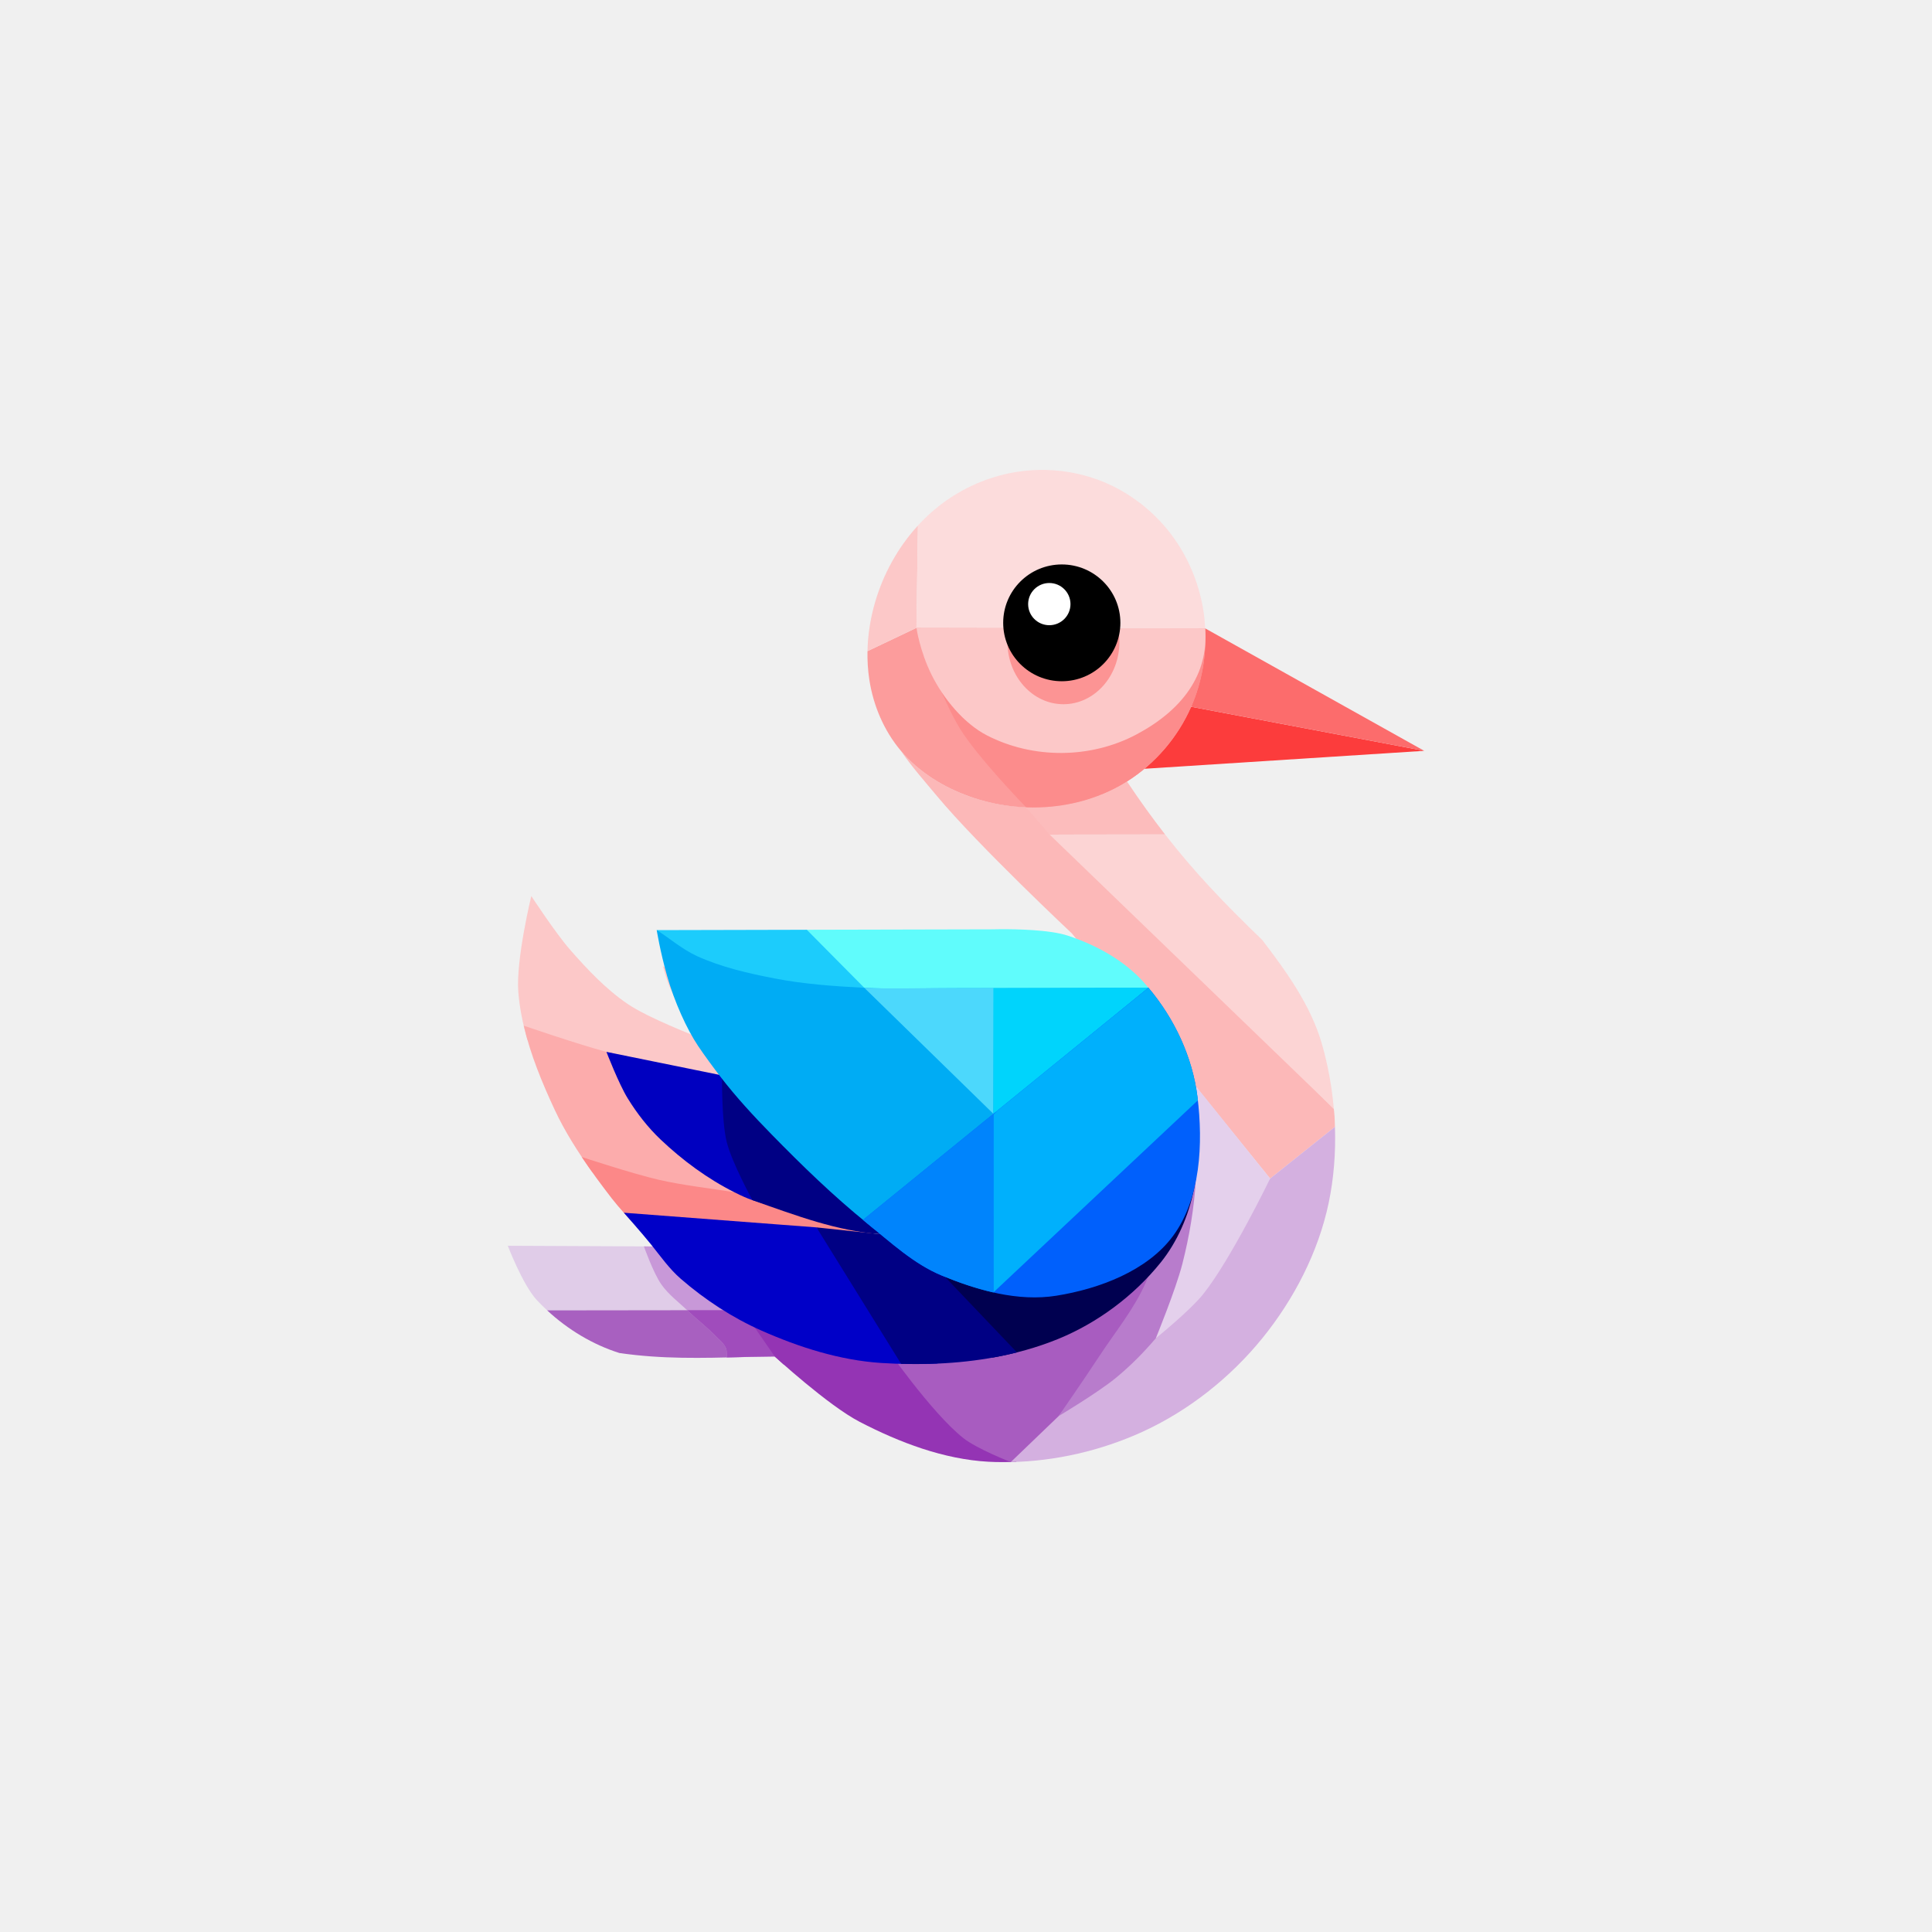
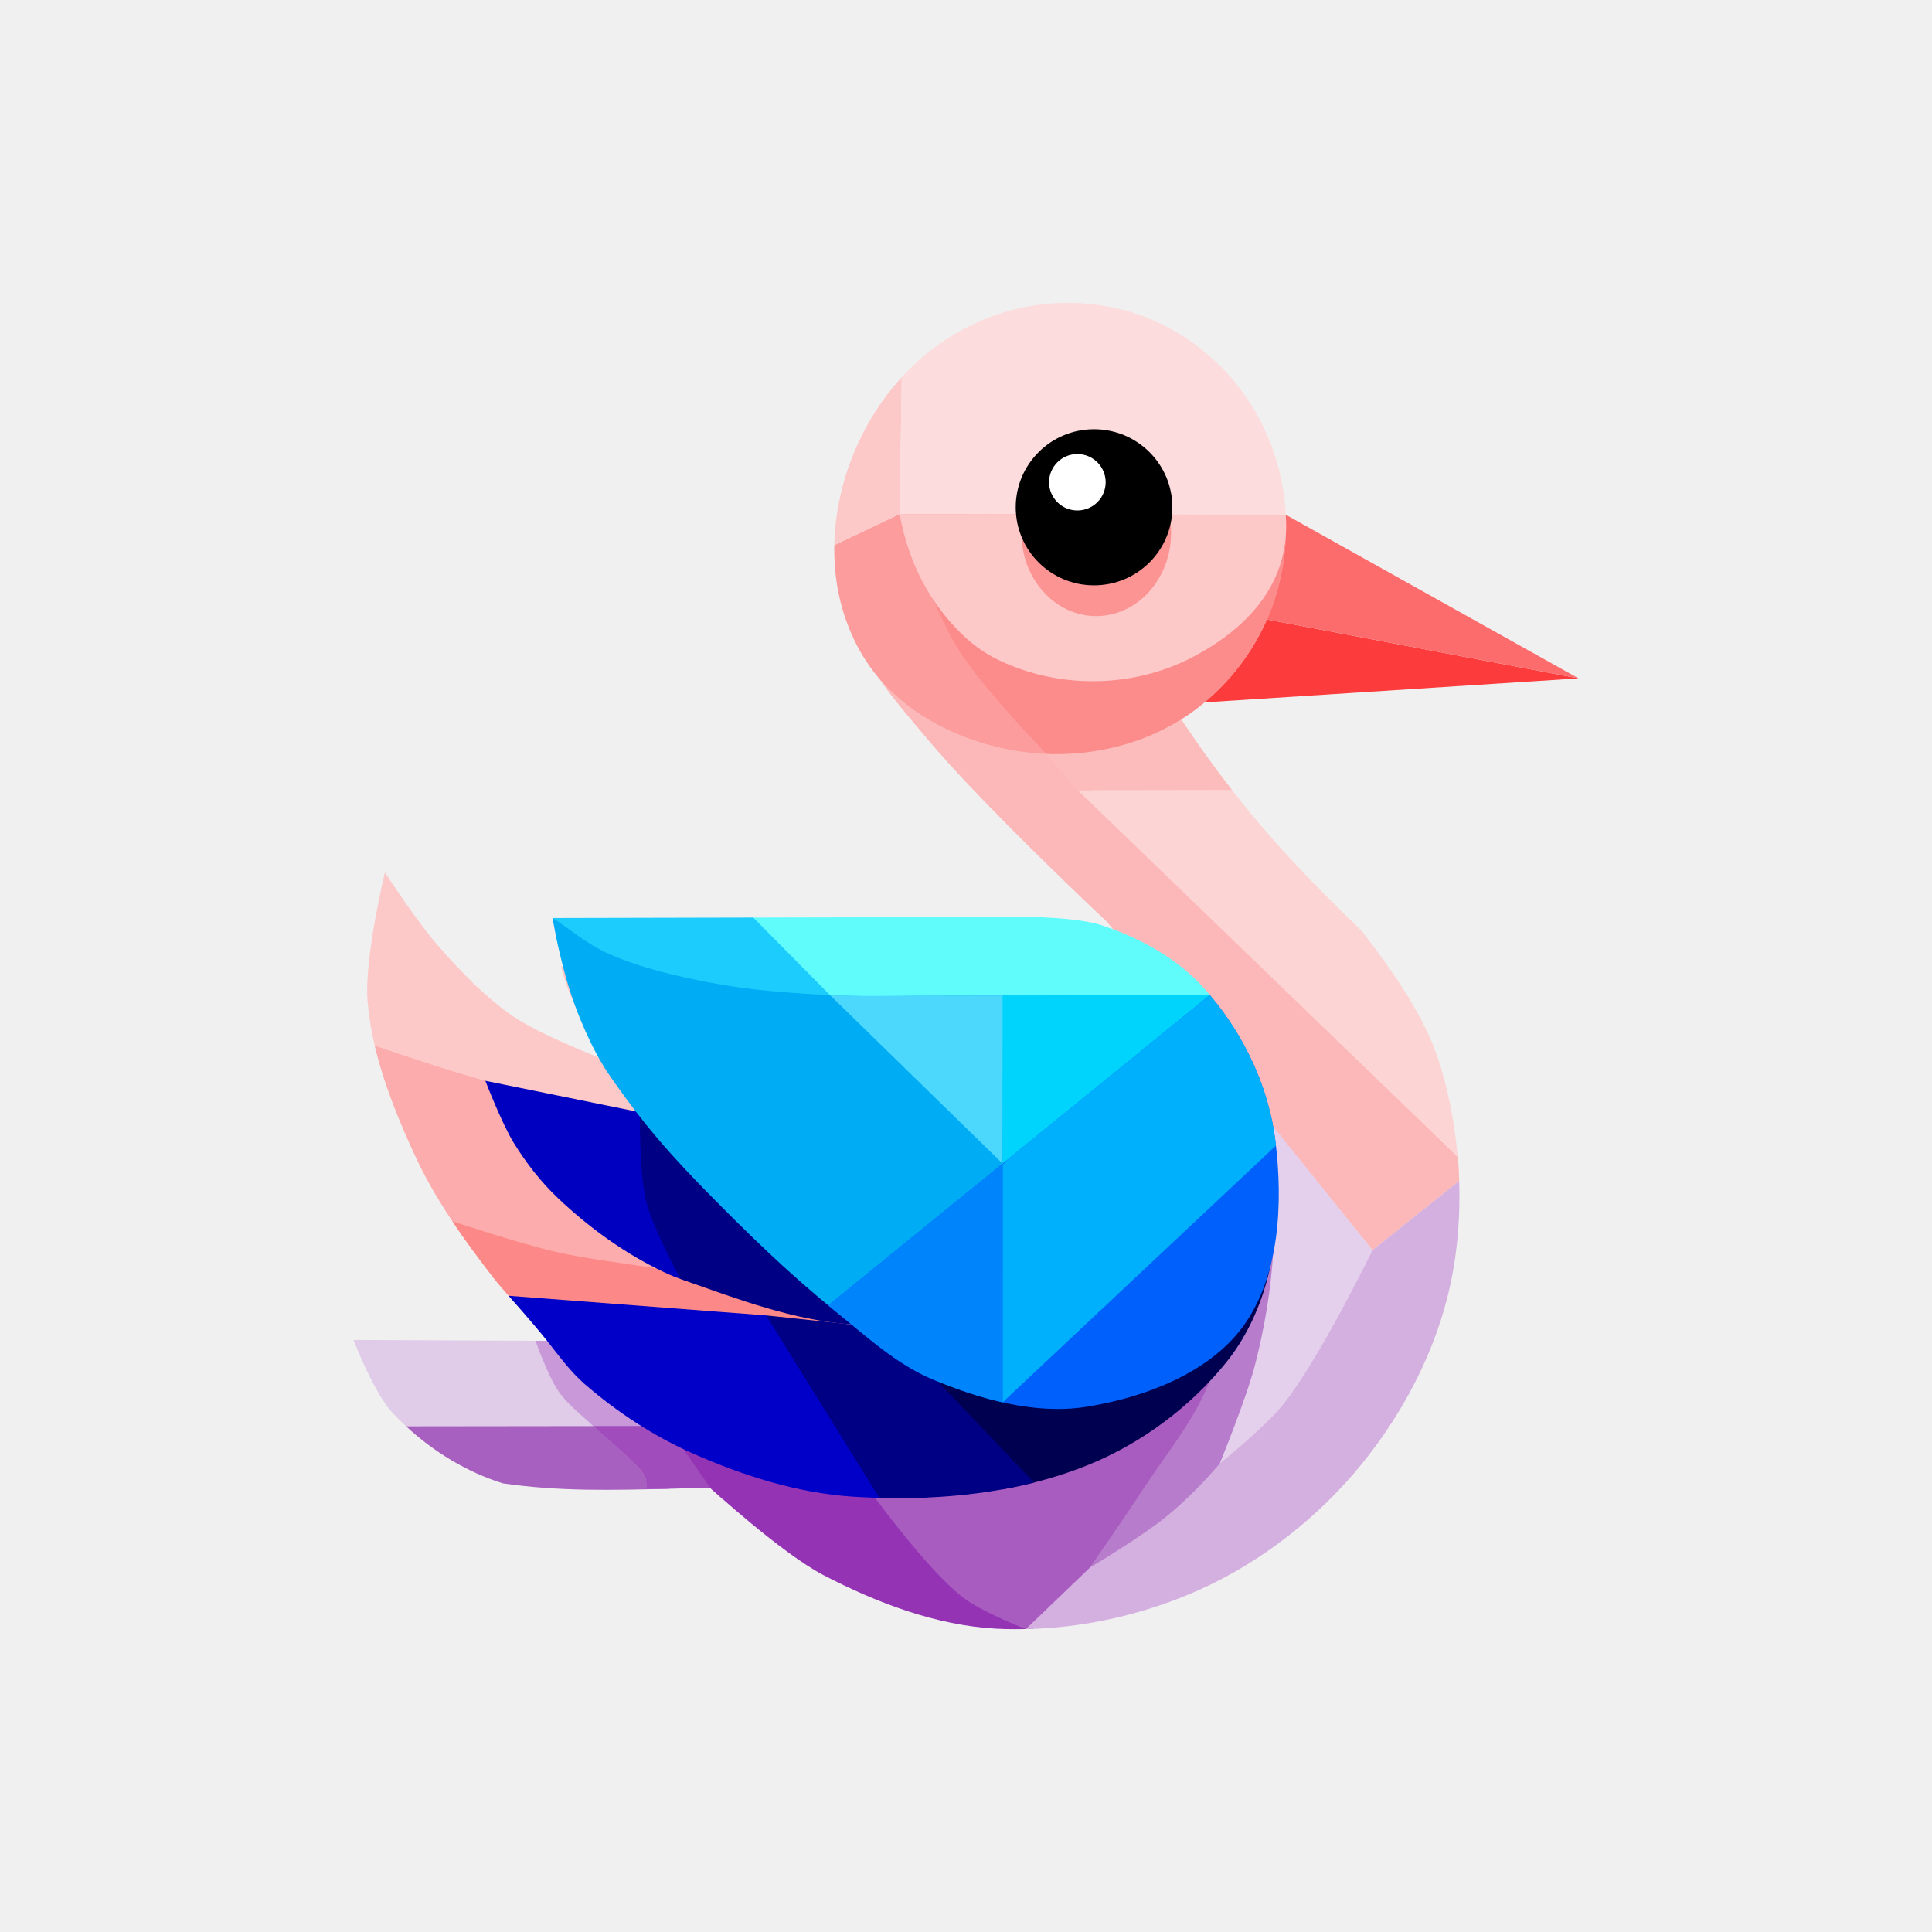
- <svg xmlns="http://www.w3.org/2000/svg" version="1.1" id="svg3550" width="432" height="432" viewBox="0 0 432 432">
+ <svg xmlns="http://www.w3.org/2000/svg" version="1.1" id="svg3550" width="1024" height="1024" viewBox="0 0 1024 1024">
  <defs id="defs3554">
    <filter style="color-interpolation-filters:sRGB" id="filter3870" x="-0.01" y="-0.011" width="1.03" height="1.03">
      <feFlood flood-opacity="0.498" flood-color="rgb(0,0,0)" result="flood" id="feFlood3860" />
      <feComposite in="flood" in2="SourceGraphic" operator="in" result="composite1" id="feComposite3862" />
      <feGaussianBlur in="composite1" stdDeviation="3" result="blur" id="feGaussianBlur3864" />
      <feOffset dx="6" dy="6" result="offset" id="feOffset3866" />
      <feComposite in="SourceGraphic" in2="offset" operator="over" result="composite2" id="feComposite3868" />
    </filter>
  </defs>
-   <g id="g3904-6" transform="matrix(0.6194069,0,0,0.6194069,67.6793,57.43184)" style="display:inline">
+   <g id="g3904-6" transform="matrix(1.96261,0,0,1.96261,42.04118,9.571784)" style="display:inline">
    <path id="path2704-61-7" style="display:inline;opacity:1;fill:#fcb8b8;stroke-width:5.953;stroke-linecap:round" d="m 215.966,178.325 c 3.889,5.746 8.61,11.034 13.04,16.353 14.817,17.791 48.668,49.559 48.668,49.559 l 71.565,88.501 23.403,-18.68 c -0.108,-3.178 -0.051,-3.345 -0.405,-6.503 l -101.085,-100.849 -10.009,-8.006 -0.06,-0.041 c -6.9,-0.272 -13.772,-1.515 -20.268,-3.819 -9.484,-3.363 -18.355,-8.829 -24.849,-16.514 z" />
    <path id="path2704-6-5" style="opacity:1;fill:#fcd4d4;stroke-width:5.953;stroke-linecap:round" d="m 311.315,208.494 -41.67,0.066 102.592,98.994 c -0.701,-8.031 -2.142,-15.985 -4.359,-23.614 -4.01,-13.795 -12.762,-25.946 -21.492,-37.355 -13.871,-13.353 -24.545,-24.548 -35.071,-38.09 z" />
    <path id="path2704-0-3" style="opacity:1;fill:#fcbcbc;stroke-width:5.953;stroke-linecap:round" d="m 297.573,189.38 c -10.812,6.801 -23.7,9.781 -36.487,9.277 l 0.057,0.041 8.501,9.862 41.67,-0.066 c -4.526,-5.823 -9.029,-12.036 -13.741,-19.114 z" />
    <path style="opacity:1;fill:#fc3c3c;stroke-width:5.953;stroke-linecap:round" d="m 404.868,178.324 -84.125,-15.907 -16.863,22.386 z" id="path3150-5" />
    <path style="opacity:1;fill:#fc6c6c;stroke-width:5.953;stroke-linecap:round" d="m 404.868,178.324 -79.07,-44.204 -5.055,28.298 z" id="path3120-6" />
    <path id="path3014-7-2" style="opacity:1;fill:#fc9c9c;stroke-width:5.953;stroke-linecap:round" d="m 221.57,133.926 -17.677,8.417 c -0.068,3.45 0.141,6.902 0.668,10.314 1.44,9.335 5.254,18.359 11.334,25.587 6.5,7.729 15.403,13.219 24.922,16.594 18.537,6.572 40.11,5.013 56.758,-5.459 10.181,-6.404 18.34,-15.947 23.169,-26.962 3.884,-8.86 5.568,-18.638 5.055,-28.298 z" />
    <path id="path3014-9-9" style="opacity:1;fill:#fc8c8c;stroke-width:5.953;stroke-linecap:round" d="m 221.57,133.926 c 0,0 8.776,25.182 15.731,36.436 6.489,10.501 23.843,28.336 23.843,28.336 12.767,0.492 25.634,-2.527 36.43,-9.318 10.181,-6.404 18.34,-15.947 23.169,-26.962 3.884,-8.86 5.568,-18.638 5.055,-28.298 z" />
    <path id="path3014-2-1" style="opacity:1;fill:#fcc8c8;stroke-width:5.953;stroke-linecap:round" d="m 222.104,97 c -7.174,7.83 -12.473,17.411 -15.452,27.626 -1.678,5.753 -2.642,11.731 -2.76,17.718 l 17.677,-8.417 z" />
    <path id="path3713-2" style="opacity:1;fill:#fcc8c8;stroke-width:5.953;stroke-linecap:round" d="m 325.797,134.12 c 1.326,16.725 -8.314,29.525 -24.828,38.303 -16.515,8.777 -37.298,8.902 -53.952,0.324 -8.327,-4.289 -15.72,-13.265 -20,-21.898 -4.28,-8.633 -5.447,-16.922 -5.447,-16.922" />
    <path id="path3014-1-7" style="opacity:1;fill:#fcdcdc;fill-opacity:1;stroke-width:5.953;stroke-linecap:round" d="m 265.691,76.922 c -2.404,0.052 -4.804,0.252 -7.184,0.598 -9.517,1.385 -18.674,5.113 -26.509,10.691 -3.606,2.568 -6.909,5.53 -9.894,8.788 l -0.535,36.927 104.228,0.194 c -0.125,-2.35 -0.342,-4.696 -0.733,-7.017 -1.749,-10.383 -6.16,-20.324 -12.787,-28.507 -6.627,-8.183 -15.465,-14.58 -25.356,-18.193 -6.775,-2.475 -14.018,-3.639 -21.23,-3.481 z" />
    <ellipse style="opacity:1;fill:#fc9494;stroke-width:6.009;stroke-linecap:round" id="path3718-3-6-0" cx="274.627" cy="139.021" rx="20.208" ry="22.479" />
    <ellipse style="opacity:1;fill:#000000;fill-opacity:1;stroke-width:5.953;stroke-linecap:round" id="path3718-9" cx="274.034" cy="132.122" rx="21.152" ry="21.08" />
    <ellipse style="opacity:1;fill:#ffffff;fill-opacity:1;stroke-width:2.151;stroke-linecap:round" id="path3718-3-3" cx="269.53" cy="125.359" rx="7.643" ry="7.617" />
    <path id="path2704-8-0-6" style="display:inline;opacity:1;fill:#e0cce8;stroke-width:5.953;stroke-linecap:round" d="m 74.044,356.994 c 0,0 5.422,14.129 10.433,19.559 1.195,1.295 2.463,2.537 3.765,3.748 l 51.36,-0.07 0.392,-7.299 -15.122,-15.706 z" />
    <path id="path2704-8-2-0" style="display:inline;opacity:1;fill:#a860c0;stroke-width:5.953;stroke-linecap:round" d="m 145.888,380.231 -57.645,0.07 c 7.438,6.919 16.503,12.397 26.109,15.412 15.509,2.246 29.695,1.817 44.87,1.465 l 0.018,-0.029 z" />
    <path id="path2704-8-9-6" style="display:inline;opacity:1;fill:#c898d8;stroke-width:5.953;stroke-linecap:round" d="m 121.792,351.377 c 3.033,3.175 5.692,5.86 5.692,5.86 l -4.301,-0.019 c 0,0 3.377,9.531 6.228,13.635 2.614,3.763 6.407,6.555 9.726,9.713 3.107,2.957 6.537,5.573 9.534,8.641 1.481,1.516 3.338,2.855 4.159,4.809 0.42,1 0.276,3.205 0.272,3.268 5.636,-0.123 11.346,-0.264 17.317,-0.319 0,0 1.254,1.148 3.278,2.934 l 2.429,-4.832 -10.74,-15.288 z" />
    <path id="path2704-8-9-0-2" style="display:inline;fill:#a04cbc;stroke-width:5.953;stroke-linecap:round" d="m 138.776,380.231 c 0.12,0.112 0.243,0.222 0.362,0.335 3.107,2.957 6.537,5.573 9.534,8.641 1.481,1.516 3.338,2.855 4.159,4.809 0.42,1 0.276,3.204 0.272,3.268 5.636,-0.123 11.346,-0.264 17.317,-0.319 0,0 1.254,1.148 3.278,2.934 l 2.429,-4.832 -10.423,-14.836 z" />
    <path id="path2704-8-7-6" style="display:inline;opacity:1;fill:#9434b4;stroke-width:5.953;stroke-linecap:round" d="m 157.686,378.594 12.734,18.372 c 0,0 19.224,17.672 30.683,23.606 14.418,7.467 30.323,13.514 46.537,14.393 3.302,0.179 6.628,0.15 9.957,0.026 l -0.089,-9.261 -44.874,-38.674 z" />
    <path style="opacity:1;fill:#a85cc0;fill-opacity:1;stroke-width:5.953;stroke-linecap:round" d="m 255.626,435.075 c 0,0 -12.093,-4.682 -17.11,-8.637 -11.616,-9.158 -28.69,-33.853 -28.69,-33.853 l 98.159,-29.953 -4.222,31.916 -29.82,32.933 z" id="path4565-1" />
    <path id="path2704-8" style="display:inline;opacity:1;fill:#d4b0e0;stroke-width:5.953;stroke-linecap:round" d="m 372.642,314.057 -23.403,18.68 -39.648,39.883 -36.697,45.867 -17.268,16.588 c 16.234,-0.317 32.669,-4.166 47.36,-10.844 16.689,-7.586 31.826,-19.568 43.389,-33.793 11.47,-14.113 20.299,-31.186 24.02,-48.987 1.863,-8.91 2.561,-18.162 2.247,-27.394 z" />
    <path style="opacity:1;fill:#b87ccc;fill-opacity:1;stroke-width:5.953;stroke-linecap:round" d="m 272.895,418.487 c 0,0 14.121,-8.462 20.478,-13.646 5.312,-4.332 10.166,-9.252 14.612,-14.469 9.897,-11.613 26.646,-37.221 26.646,-37.221 l -15.431,-39.068 c 0,0 -7.065,38.259 -14.748,55.949 -4.237,9.756 -11.176,18.104 -16.997,27.006 -4.729,7.233 -14.56,21.449 -14.56,21.449 z" id="path4479-7" />
    <path style="opacity:1;fill:#e4d0ec;fill-opacity:1;stroke-width:5.953;stroke-linecap:round" d="m 307.985,390.373 c 0,0 12.296,-9.89 17.171,-16.013 9.984,-12.54 24.084,-41.623 24.084,-41.623 l -28.299,-35.229 c 0,0 2.189,23.495 1.516,35.229 -0.596,10.378 -2.323,20.727 -4.897,30.799 -2.352,9.202 -9.575,26.836 -9.575,26.836 z" id="path4143-9" />
    <path id="path2704-8-92-2" style="display:inline;opacity:1;fill:#fcc8c8;stroke-width:5.953;stroke-linecap:round" d="m 82.535,230.743 c 0,0 -5.657,23.171 -4.679,34.852 0.485,5.797 1.673,11.513 3.295,17.134 l 90.091,24.467 -8.533,-28.797 -32.683,-22.378 c 0.718,2.555 1.465,5.019 2.201,6.877 2.574,6.491 9.816,18.505 9.816,18.505 0,0 -17.25,-6.595 -24.807,-11.756 -7.819,-5.34 -14.424,-12.369 -20.669,-19.485 -5.268,-6.002 -14.033,-19.418 -14.033,-19.418 z" />
    <path id="path2704-8-75-0" style="display:inline;opacity:1;fill:#fcacac;stroke-width:5.953;stroke-linecap:round" d="m 79.801,277.534 c 2.437,10.458 6.624,20.608 11.15,30.316 3.72,7.979 8.494,15.438 13.639,22.627 l 17.202,8.466 83.995,9.491 -41.127,-49.095 -13.855,-3.53 c 0,0 -27.591,-5.217 -41.151,-8.809 -10.088,-2.672 -29.805,-9.448 -29.853,-9.464 z" />
    <path id="path2704-8-3-2" style="display:inline;opacity:1;fill:#fc8888;stroke-width:5.953;stroke-linecap:round" d="m 100.736,324.949 c 3.432,5.148 7.126,10.134 10.894,15.015 4.775,6.187 15.855,17.273 15.855,17.273 l 85.631,2.347 -15.253,-14.805 c 0,0 -27.982,-4.743 -41.979,-7.082 -9.106,-1.522 -18.326,-2.455 -27.324,-4.522 -9.416,-2.163 -27.757,-8.205 -27.824,-8.227 z" />
    <path id="path5116-8-3" style="display:inline;opacity:1;fill:#0000c0;fill-opacity:1;stroke-width:5.953;stroke-linecap:round" d="m 109.653,286.999 c 0,0 4.438,11.513 7.654,16.737 3.345,5.435 7.321,10.566 11.955,14.954 7.917,7.498 16.878,14.115 26.622,19.008 5.484,2.753 6.625,2.904 14.375,5.266 l -7.021,-49.371 -15.08,-3.201 c 1.954,2.674 3.864,5.229 3.864,5.229 z" />
    <path id="path5116-9-7" style="display:inline;opacity:1;fill:#000084;fill-opacity:1;stroke-width:5.953;stroke-linecap:round" d="m 154.805,291.326 -3.144,3.807 c 0.025,0.033 0.36,0.488 0.36,0.488 l -0.623,-0.127 c 0,0 -0.256,16.25 1.683,24.048 1.847,7.428 9.276,20.983 9.276,20.983 16.37,5.808 30.439,11.048 45.79,12.25 l 6.982,-2.118 z" />
    <path id="path5116-2-5" style="display:inline;opacity:1;fill:#0000c8;fill-opacity:1;stroke-width:5.953;stroke-linecap:round" d="m 115.935,345.064 c 0,0 6.656,7.494 9.957,11.617 3.372,4.211 6.517,8.701 10.594,12.235 8.698,7.538 18.53,13.994 29.05,18.662 13.686,6.072 28.419,10.763 43.361,11.73 6.692,0.433 13.489,0.492 20.281,0.19 l -43.693,-49.137 z" />
    <path id="path5116-3-6-9" style="display:inline;opacity:1;fill:#000050;fill-opacity:1;stroke-width:5.953;stroke-linecap:round" d="m 311.034,330.335 -74.931,34.1 -14.435,3.514 27.374,29.424 c 8.137,-1.457 16.1,-3.642 23.676,-6.736 14.244,-5.818 27.354,-15.605 37.009,-27.584 6.08,-7.543 10.107,-16.965 12.022,-26.462 0.26,-1.287 0.469,-2.596 0.687,-3.9 z" />
    <path id="path5116-22" style="display:inline;opacity:1;fill:#000084;fill-opacity:1;stroke-width:5.953;stroke-linecap:round" d="m 185.485,350.36 30.552,49.264 c 13.992,0.399 28.263,-0.715 41.813,-4.138 l -42.719,-44.828 -6.982,2.117 -22.66,-2.414 z" />
    <path id="path1482-9-8" style="display:inline;opacity:1;fill:#60fcfc;stroke-width:5.953;stroke-linecap:round" d="m 251.893,242.719 c -1.884,0.011 -3.049,0.048 -3.049,0.048 l -67.466,0.156 21.128,23.276 104.255,-0.538 c -0.965,-1.222 -1.925,-2.428 -2.951,-3.581 -7.194,-8.091 -17.353,-13.66 -27.636,-17.046 -6.512,-2.144 -18.629,-2.346 -24.28,-2.314 z" />
    <path id="path1482-2-9" style="display:inline;opacity:1;fill:#1cccfc;stroke-width:5.953;stroke-linecap:round" d="m 181.988,242.921 -54.17,0.125 c 0,0 0.037,0.196 0.038,0.203 l 9.17,9.95 46.291,14.624 22.097,-1.252 z" />
    <path id="path1482-5-7" style="display:inline;opacity:1;fill:#00acf4;stroke-width:5.953;stroke-linecap:round" d="m 127.811,243.045 c 0,0 1.168,7.484 3.743,16.556 2.664,9.389 7.106,19.18 11.217,25.306 2.319,3.456 5.537,7.809 8.071,11.11 5.606,7.301 11.936,14.142 18.372,20.723 11.016,11.265 22.359,22.286 34.612,32.192 0.937,0.757 1.871,1.541 2.805,2.314 l 42.718,-41.894 59.787,-40.468 c -1.231,-1.728 -2.52,-3.397 -3.869,-5.006 -13.997,0.047 -47.951,0.156 -70.062,0.13 -10.9,-0.013 -21.815,0.433 -32.699,-0.144 -10.709,-0.569 -21.5,-1.316 -32.03,-3.351 -9.596,-1.854 -19.281,-4.06 -28.177,-8.107 -5.504,-2.554 -10.117,-6.631 -14.487,-9.359 z" />
    <path id="path1482-5-3-3" style="display:inline;fill:#4cd8fc;stroke-width:5.953;stroke-linecap:round" d="m 202.742,263.874 46.602,45.493 0.16,-45.387 c -5.229,0 -9.786,0.032 -14.299,0.026 -11.46,-0.145 -22.707,0.353 -32.464,-0.132 z" />
    <path style="opacity:1;fill:#00d4fc;stroke-width:5.953;stroke-linecap:round" d="m 249.338,309.665 55.971,-45.817 -55.971,0.132 z" id="path1938-6" />
    <path id="path1482-56-12" style="display:inline;opacity:1;fill:#0060fc;stroke-width:5.953;stroke-linecap:round" d="m 305.309,263.848 -103.043,83.792 c 0.522,0.428 1.036,0.866 1.561,1.291 8.51,6.88 16.786,14.636 26.897,18.82 12.93,5.351 27.528,9.486 41.346,7.275 15.456,-2.473 32.853,-8.983 42.137,-21.585 9.974,-13.538 10.879,-33.419 8.819,-50.107 -1.78,-14.421 -8.29,-28.352 -17.717,-39.486 z" />
    <path id="path1482-56-2-9" style="display:inline;fill:#00b0fc;stroke-width:5.953;stroke-linecap:round" d="m 305.309,263.848 -54.576,44.379 -1.396,1.438 9.9e-4,64.178 73.817,-69.344 c -0.044,-0.387 -0.082,-0.781 -0.129,-1.165 -1.78,-14.421 -8.289,-28.352 -17.717,-39.486 z" />
    <path id="path1482-56-1-3" style="display:inline;fill:#0084fc;stroke-width:5.953;stroke-linecap:round" d="m 249.344,309.368 -31.993,26.006 -0.32,0.26 -14.766,12.007 c 0.522,0.428 1.036,0.866 1.561,1.291 8.51,6.88 16.786,14.636 26.897,18.82 5.932,2.455 12.216,4.644 18.614,6.092 z" />
  </g>
</svg>
